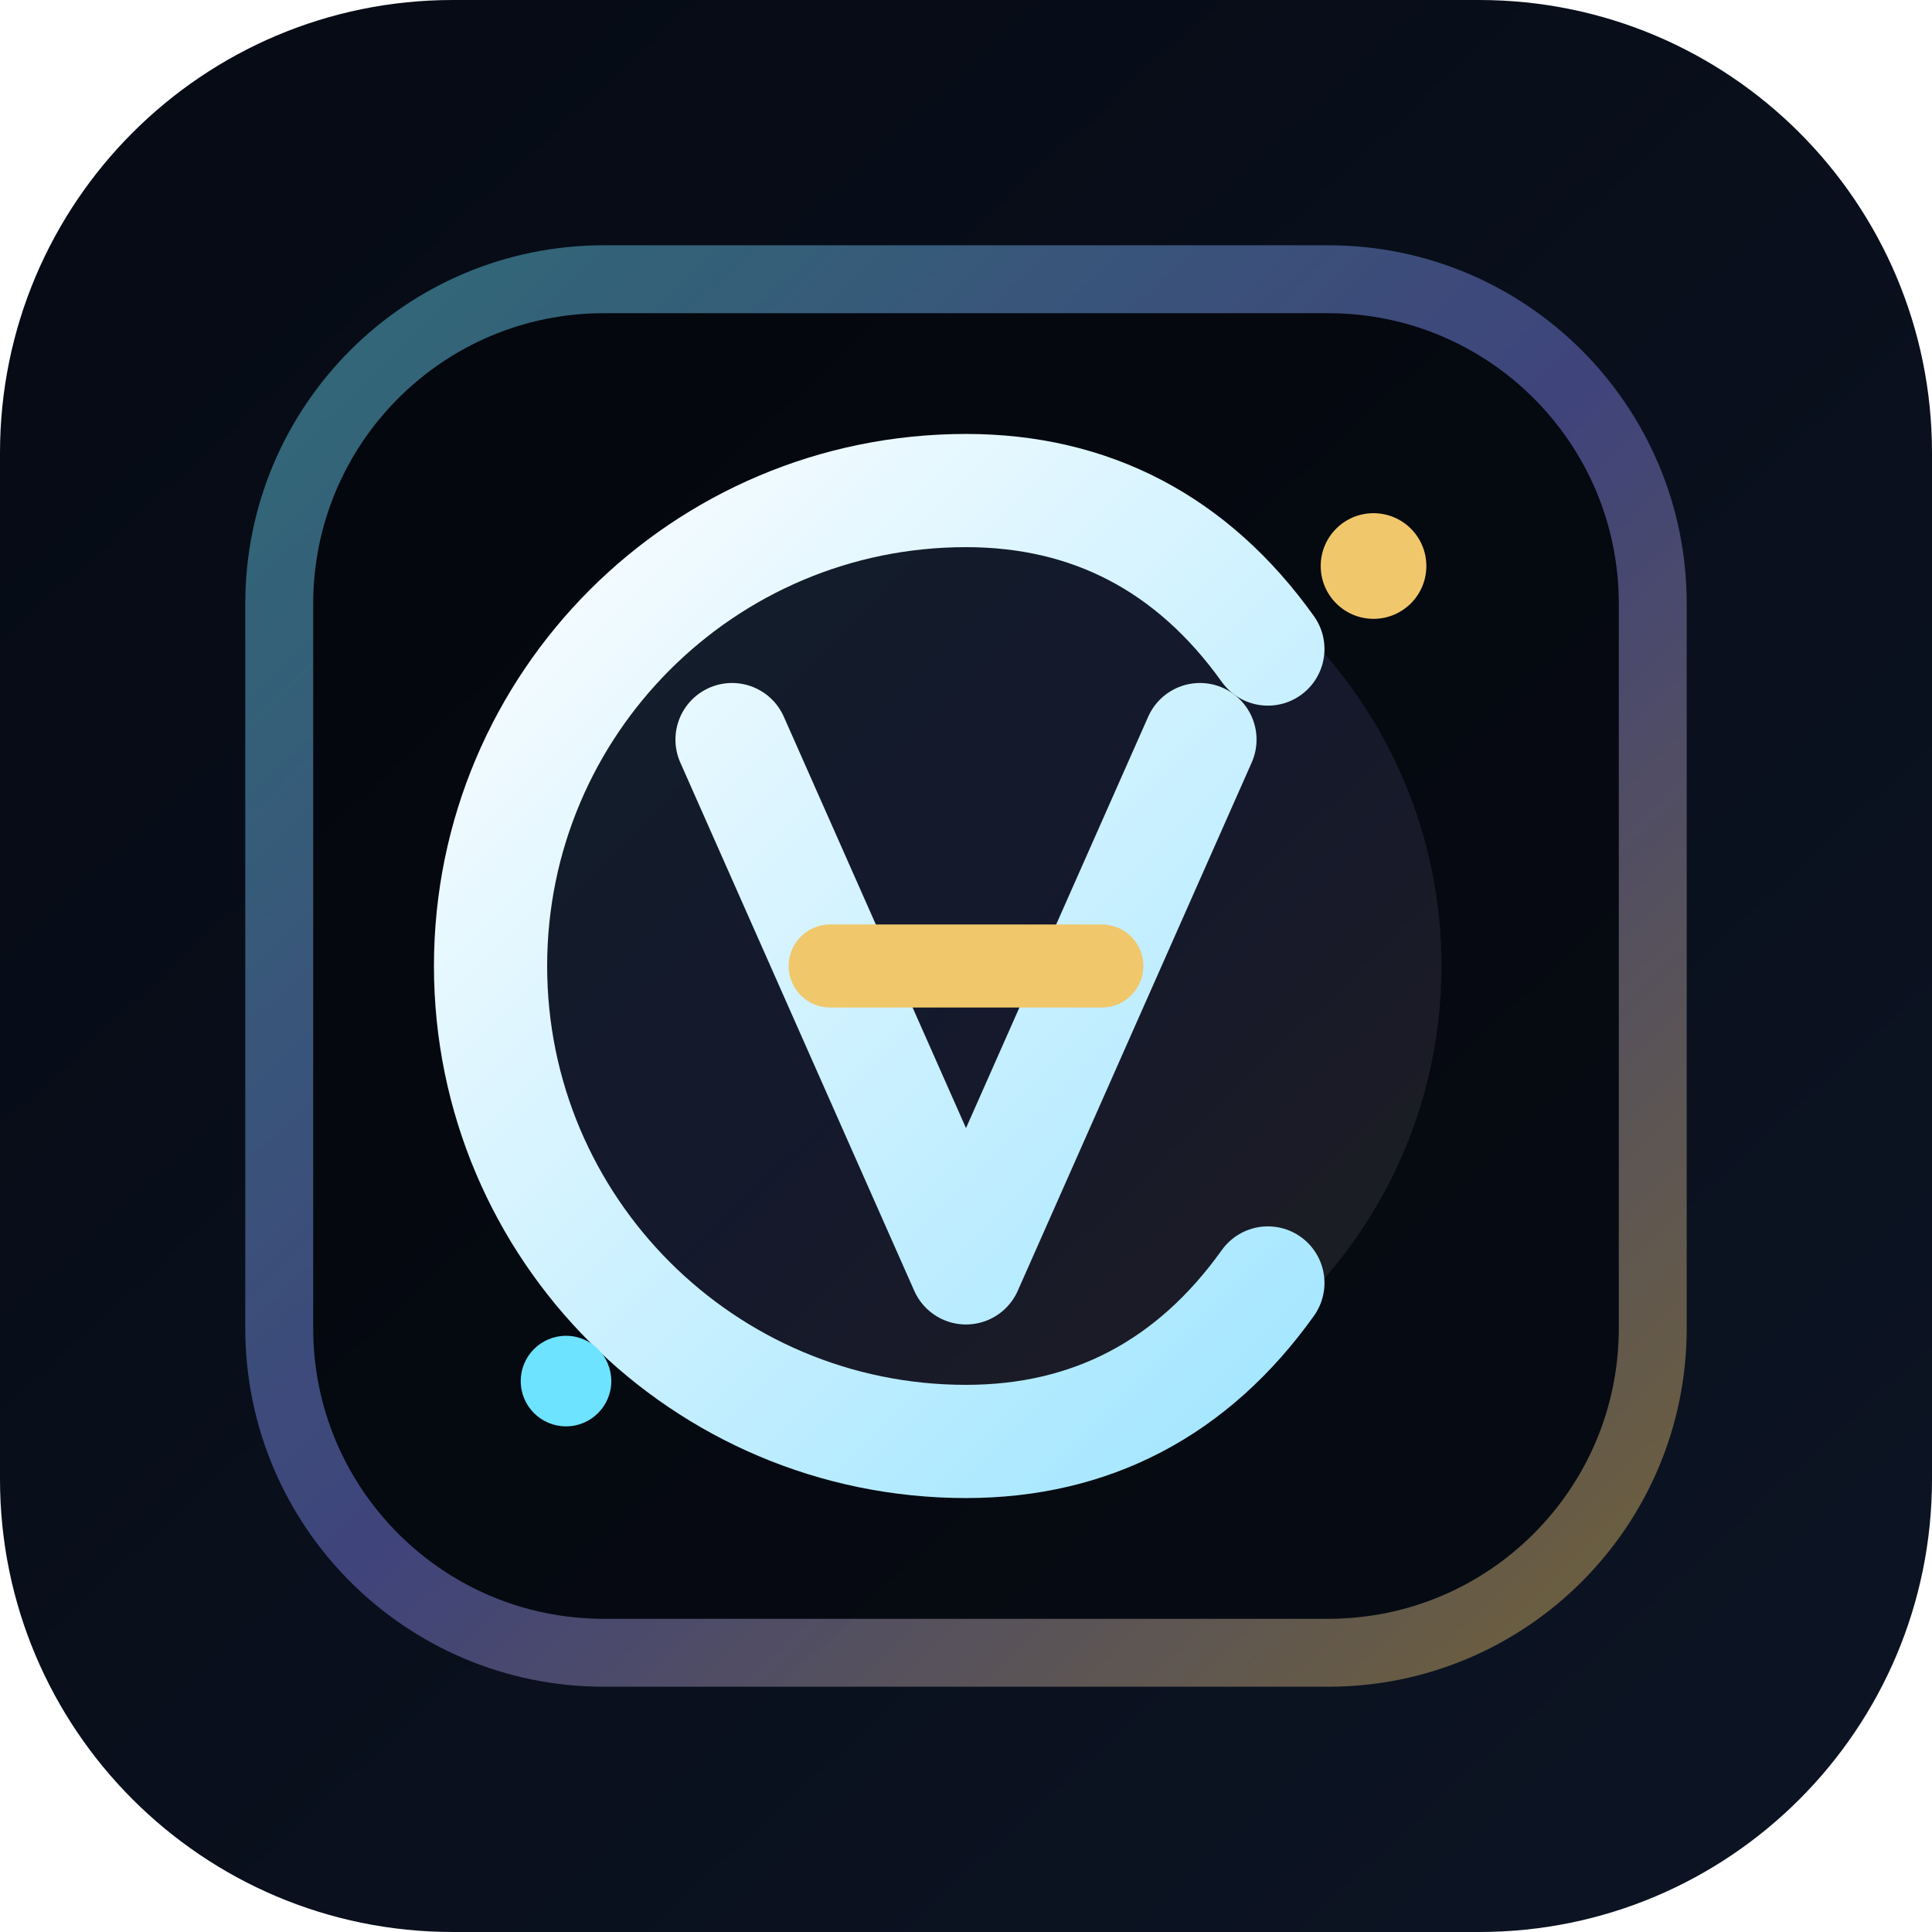
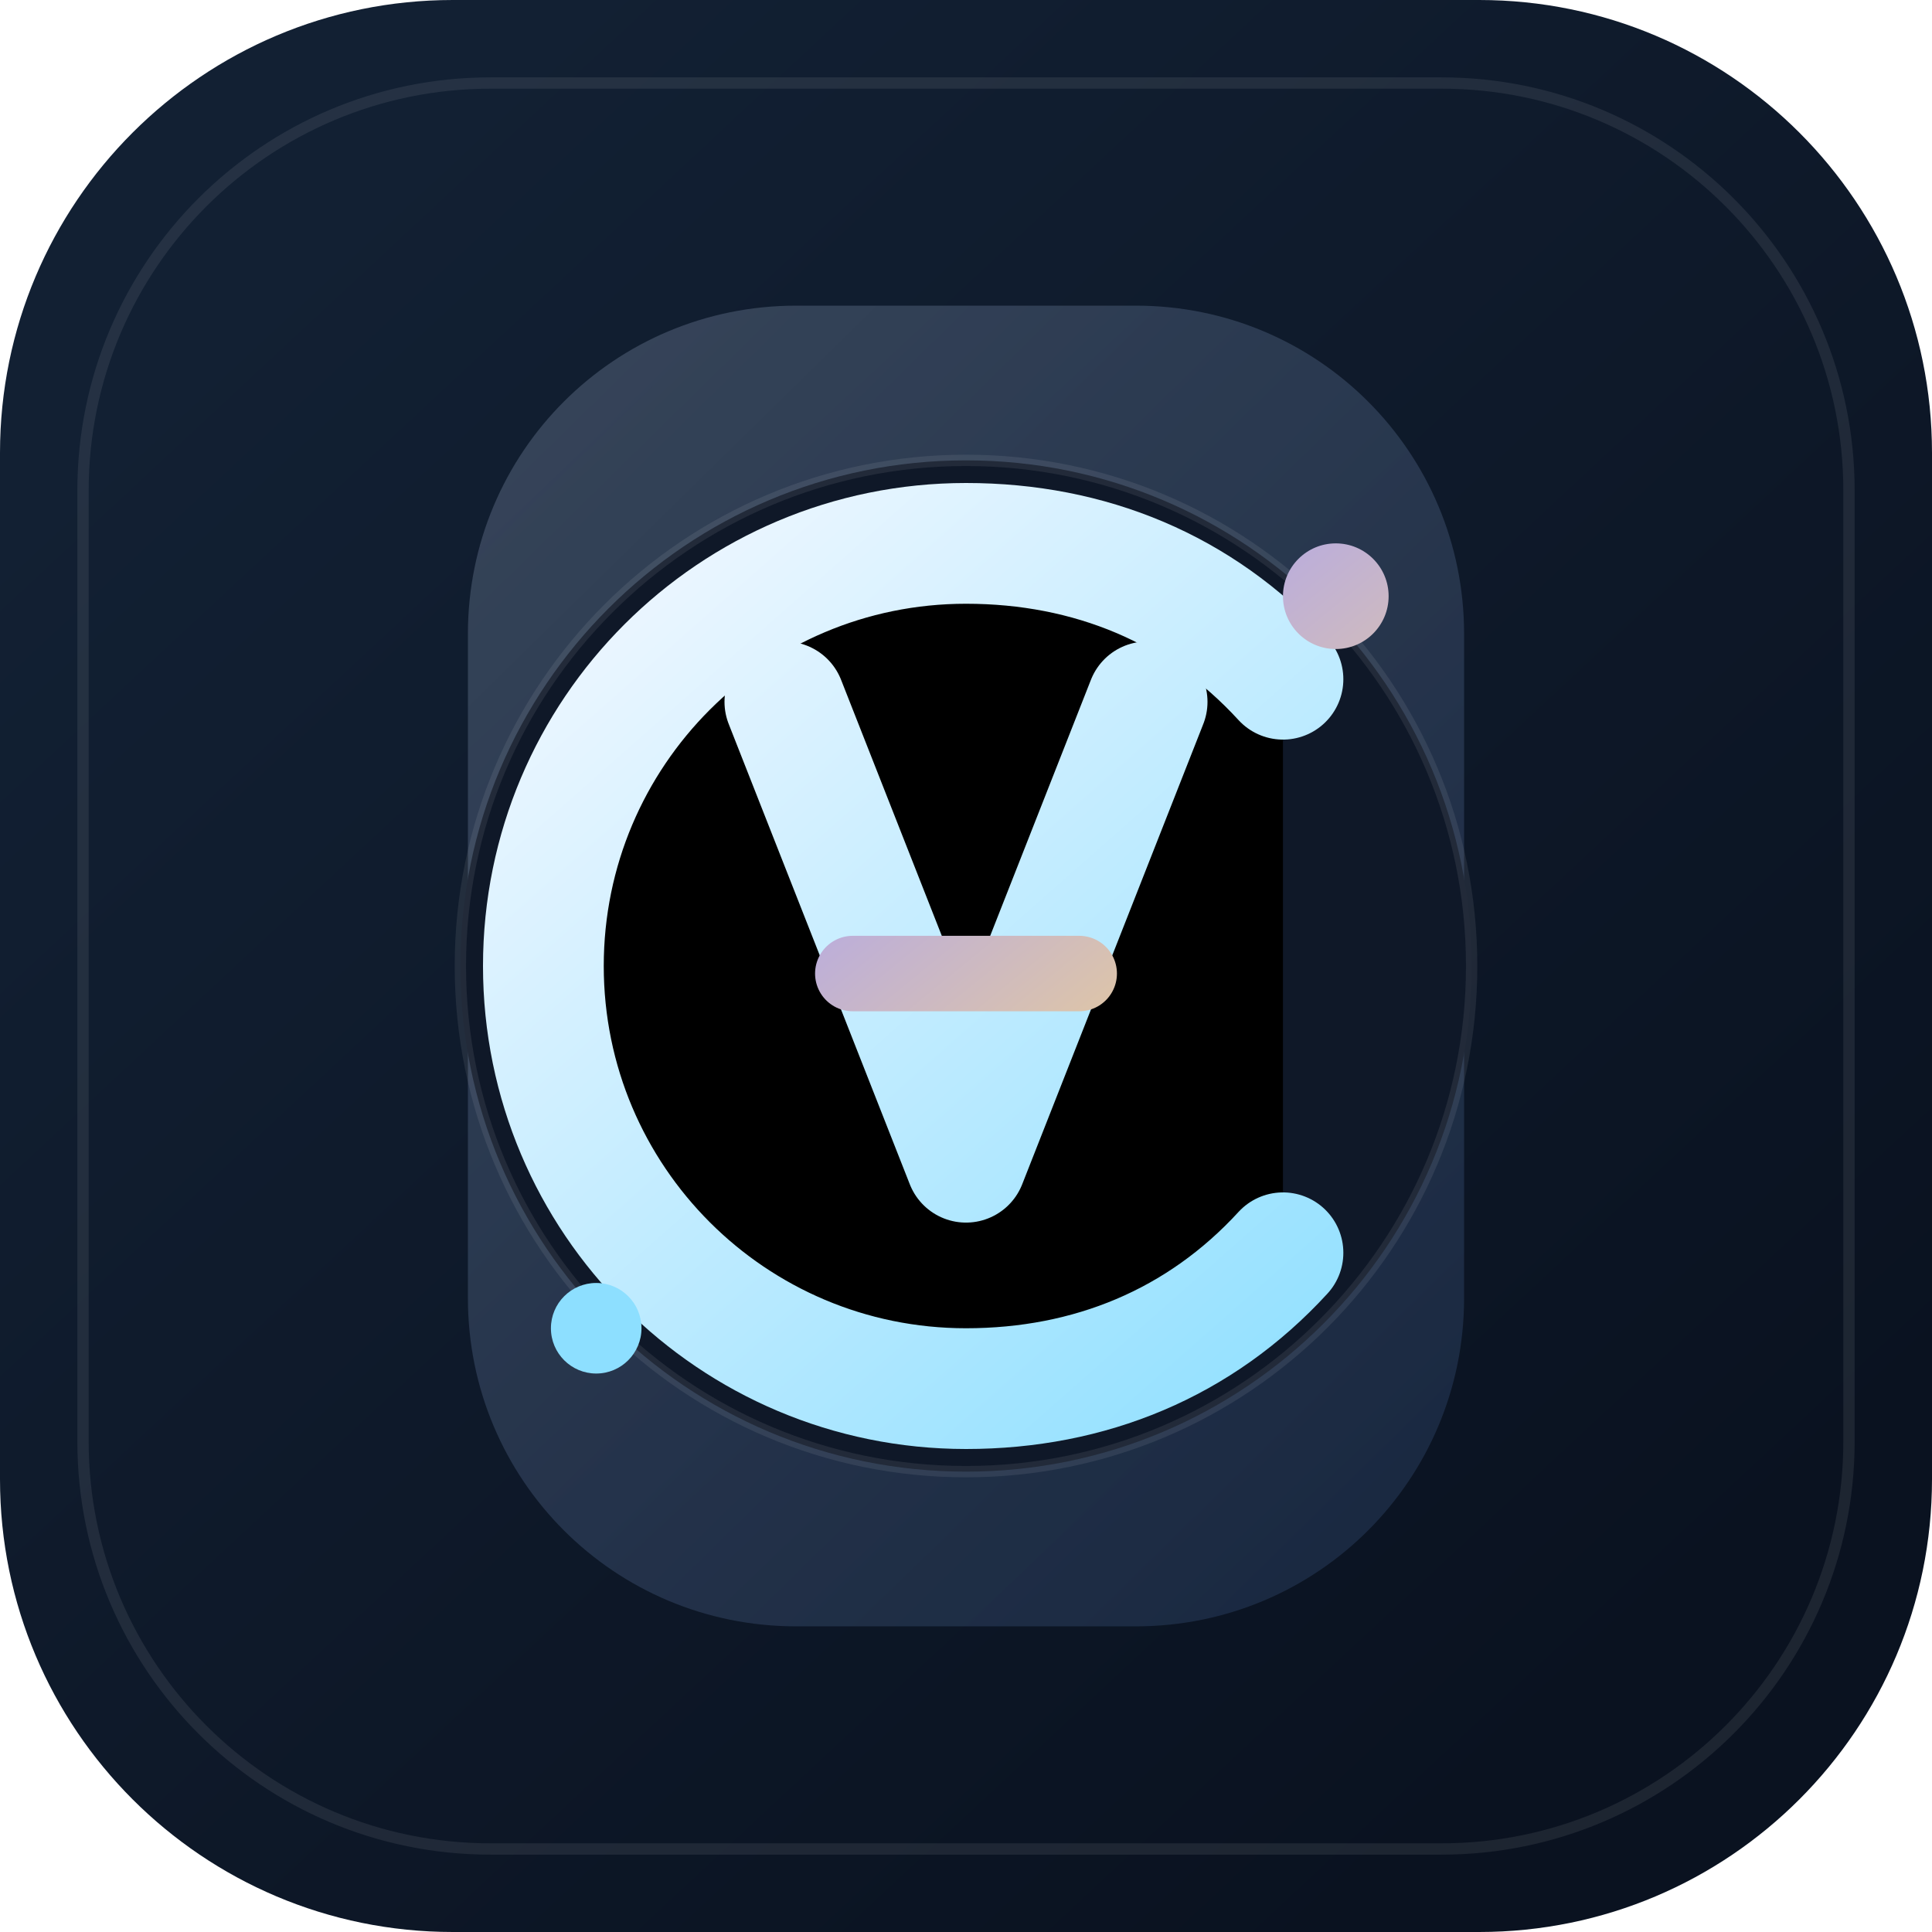
<svg xmlns="http://www.w3.org/2000/svg" viewBox="0 0 512 512" role="img" aria-label="Cyvora">
  <defs>
-     <linearGradient id="bg" x1="64" y1="48" x2="448" y2="464" gradientUnits="userSpaceOnUse">
-       <stop stop-color="#060b15" />
-       <stop offset="1" stop-color="#0c1322" />
+     <linearGradient id="base" x1="78" y1="64" x2="432" y2="444" gradientUnits="userSpaceOnUse">
+       <stop stop-color="#122033" />
+       <stop offset="1" stop-color="#0a1220" />
    </linearGradient>
-     <linearGradient id="ring" x1="100" y1="92" x2="420" y2="424" gradientUnits="userSpaceOnUse">
-       <stop stop-color="#6de3ff" />
-       <stop offset="0.5" stop-color="#8b8cff" />
-       <stop offset="1" stop-color="#f0c76b" />
+     <linearGradient id="edge" x1="92" y1="90" x2="420" y2="424" gradientUnits="userSpaceOnUse">
+       <stop stop-color="#d9e6ff" stop-opacity="0.2" />
+       <stop offset="1" stop-color="#6ea6ff" stop-opacity="0.13" />
    </linearGradient>
-     <linearGradient id="stroke" x1="144" y1="144" x2="368" y2="368" gradientUnits="userSpaceOnUse">
-       <stop stop-color="#f7fcff" />
-       <stop offset="1" stop-color="#9fe5ff" />
+     <linearGradient id="glyph" x1="150" y1="136" x2="362" y2="376" gradientUnits="userSpaceOnUse">
+       <stop stop-color="#f4f8ff" />
+       <stop offset="1" stop-color="#8ddfff" />
+     </linearGradient>
+     <linearGradient id="accent" x1="206" y1="196" x2="304" y2="316" gradientUnits="userSpaceOnUse">
+       <stop stop-color="#a39dff" />
+       <stop offset="1" stop-color="#f4d487" />
    </linearGradient>
  </defs>
-   <rect width="512" height="512" rx="120" fill="url(#bg)" />
-   <rect x="74" y="74" width="364" height="364" rx="86" stroke="url(#ring)" stroke-width="18" opacity="0.42" />
-   <circle cx="256" cy="256" r="126" fill="url(#ring)" opacity="0.12" />
-   <path d="M336 172C316 144 289 130 256 130C186.441 130 130 186.441 130 256C130 325.559 186.441 382 256 382C289 382 316 368 336 340" fill="none" stroke="url(#stroke)" stroke-width="30" stroke-linecap="round" />
-   <path d="M194 196L256 336L318 196" fill="none" stroke="url(#stroke)" stroke-width="30" stroke-linecap="round" stroke-linejoin="round" />
-   <path d="M220 256H292" fill="none" stroke="#f0c76b" stroke-width="22" stroke-linecap="round" />
-   <circle cx="364" cy="150" r="14" fill="#f0c76b" />
-   <circle cx="150" cy="366" r="12" fill="#6de3ff" />
+   <rect width="512" height="512" rx="120" fill="url(#base)" />
+   <rect x="22" y="22" width="468" height="468" rx="108" fill="none" stroke="rgba(255,255,255,0.08)" stroke-width="3" />
+   <path d="M124 168C124 119.817 162.817 81 211 81H301C349.183 81 388 119.817 388 168V344C388 392.183 349.183 431 301 431H211C162.817 431 124 392.183 124 344V168Z" fill="url(#edge)" />
+   <circle cx="256" cy="256" r="134" fill="#0f1828" stroke="rgba(255,255,255,0.08)" stroke-width="3" />
+   <path d="M340 180C318 156 288.8 144 256 144C194.095 144 144 194.095 144 256C144 317.905 194.095 368 256 368C288.8 368 318 356 340 332" stroke="url(#glyph)" stroke-width="32" stroke-linecap="round" />
+   <path d="M208 186L256 308L304 186" stroke="url(#glyph)" stroke-width="32" stroke-linecap="round" stroke-linejoin="round" />
+   <path d="M226 258H286" stroke="url(#accent)" stroke-width="20" stroke-linecap="round" />
+   <circle cx="354" cy="158" r="14" fill="url(#accent)" />
+   <circle cx="158" cy="352" r="12" fill="#8ddfff" />
</svg>
